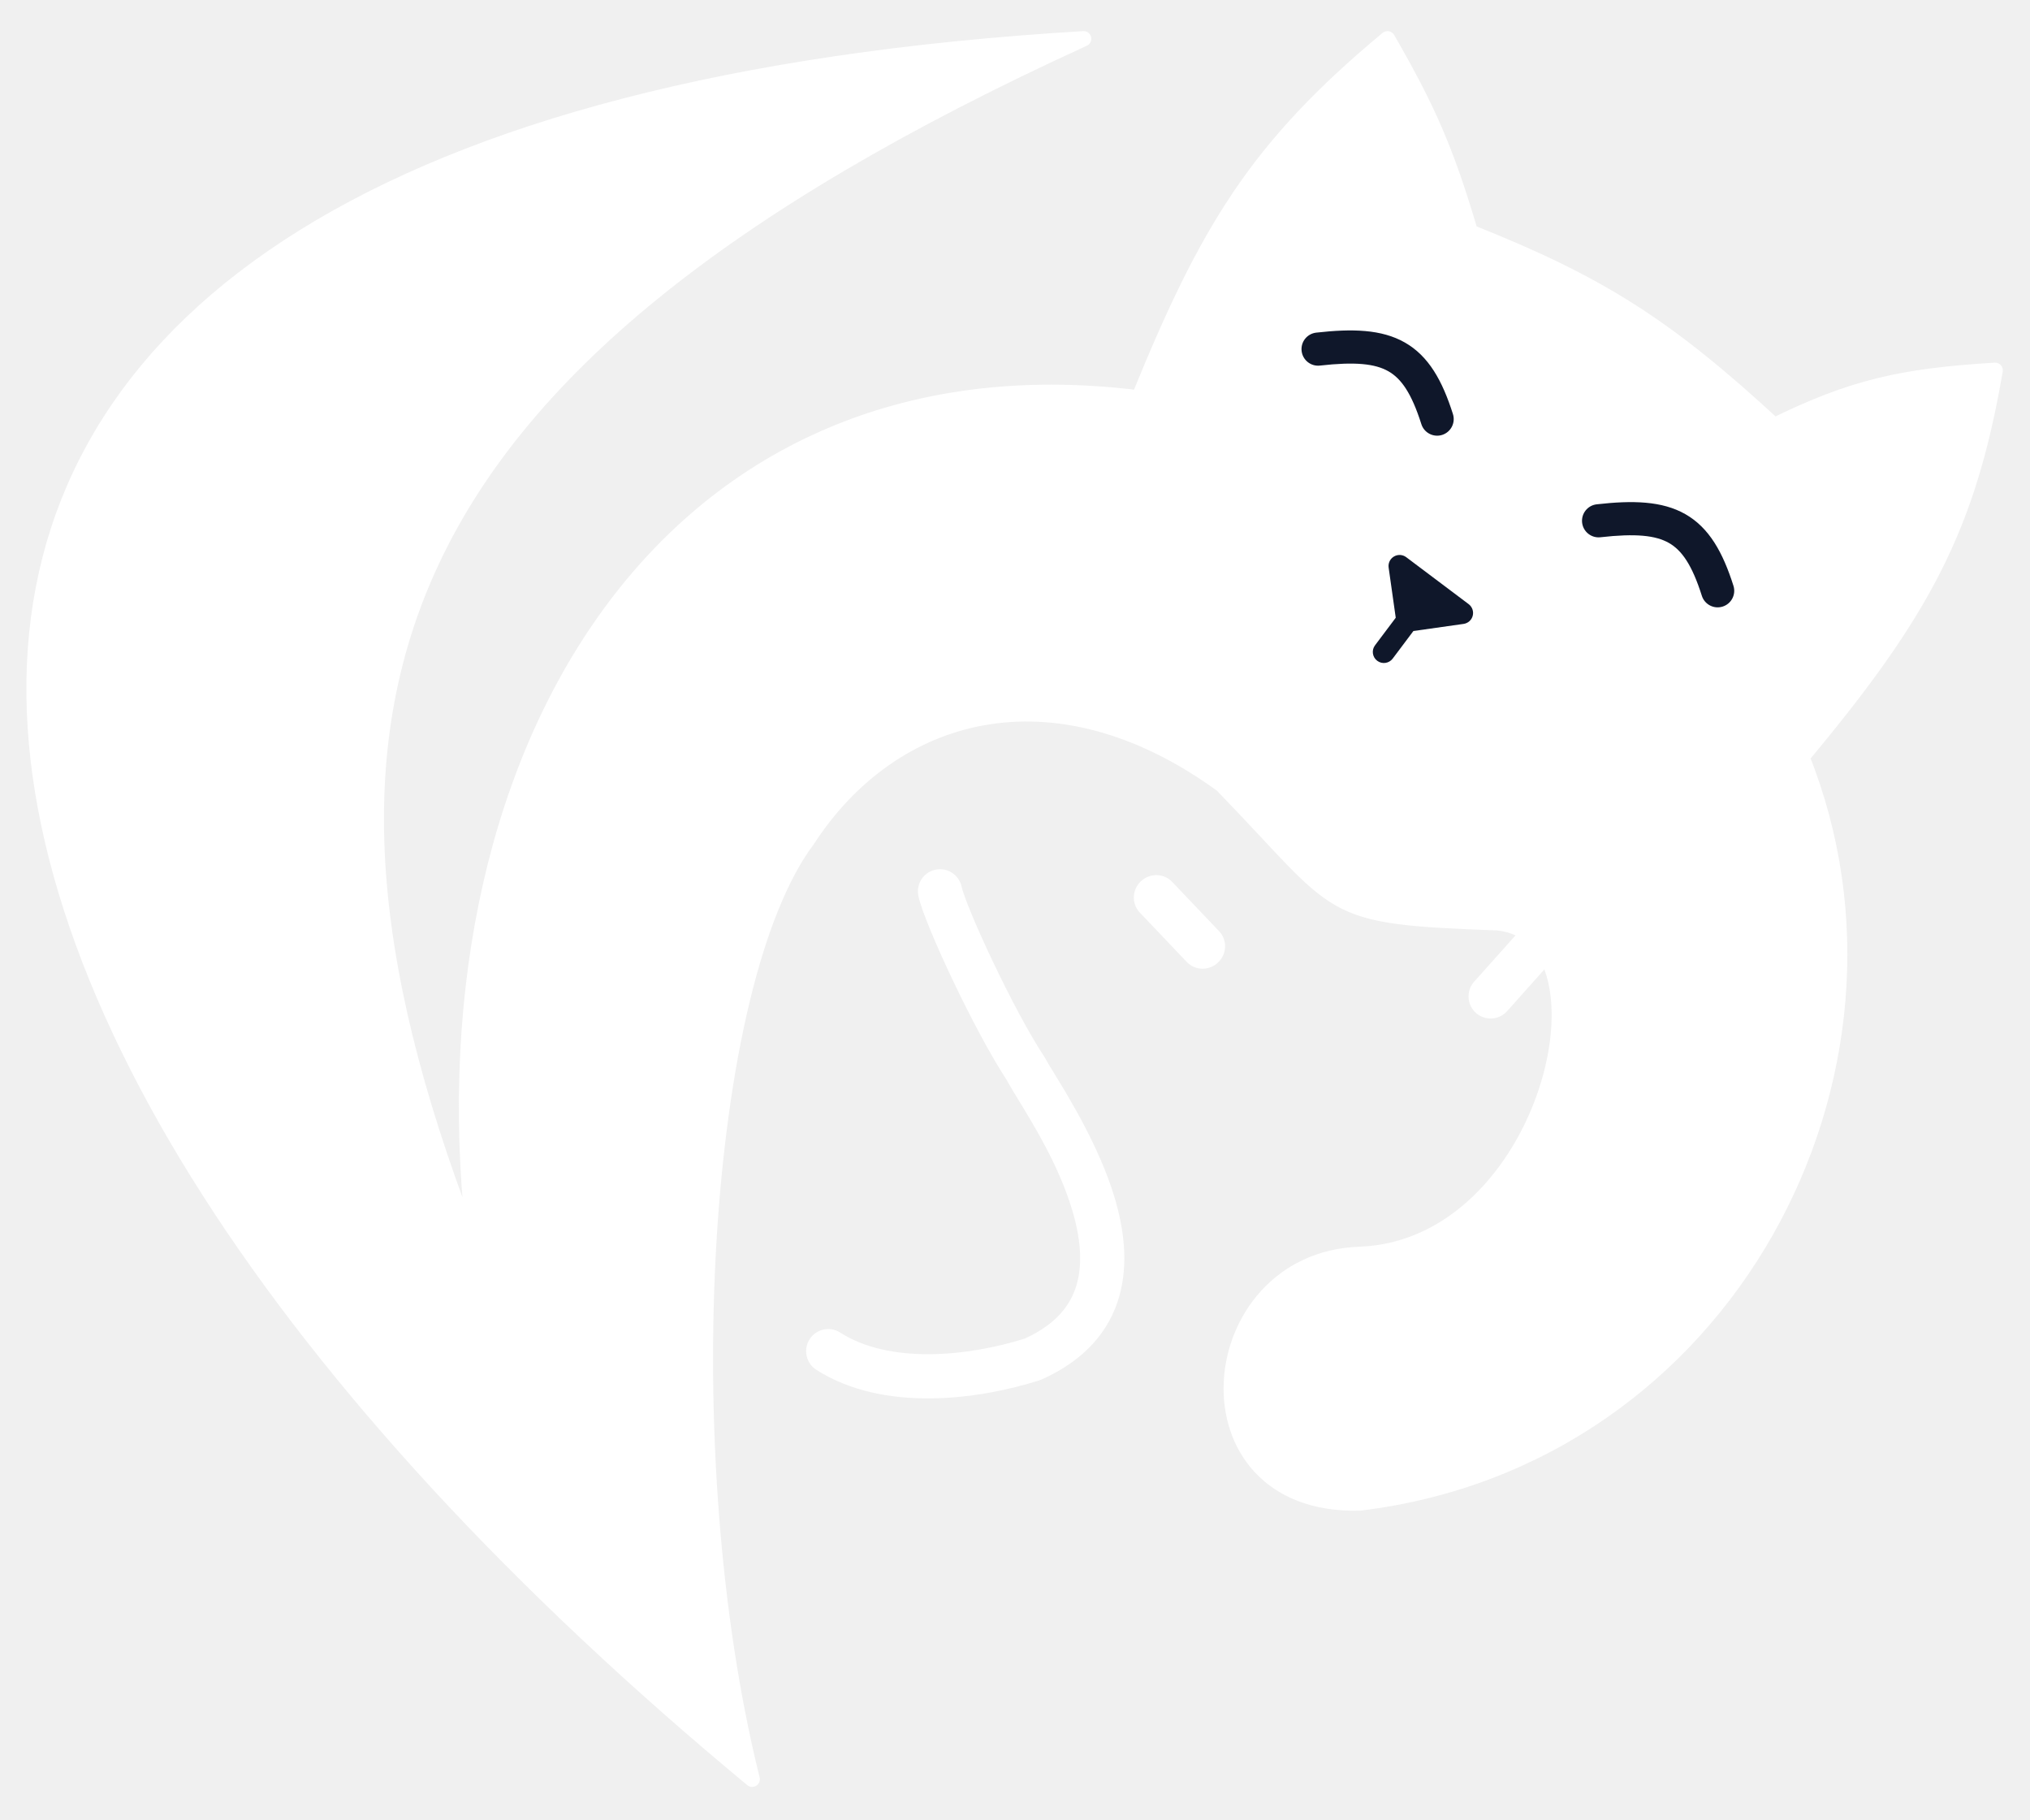
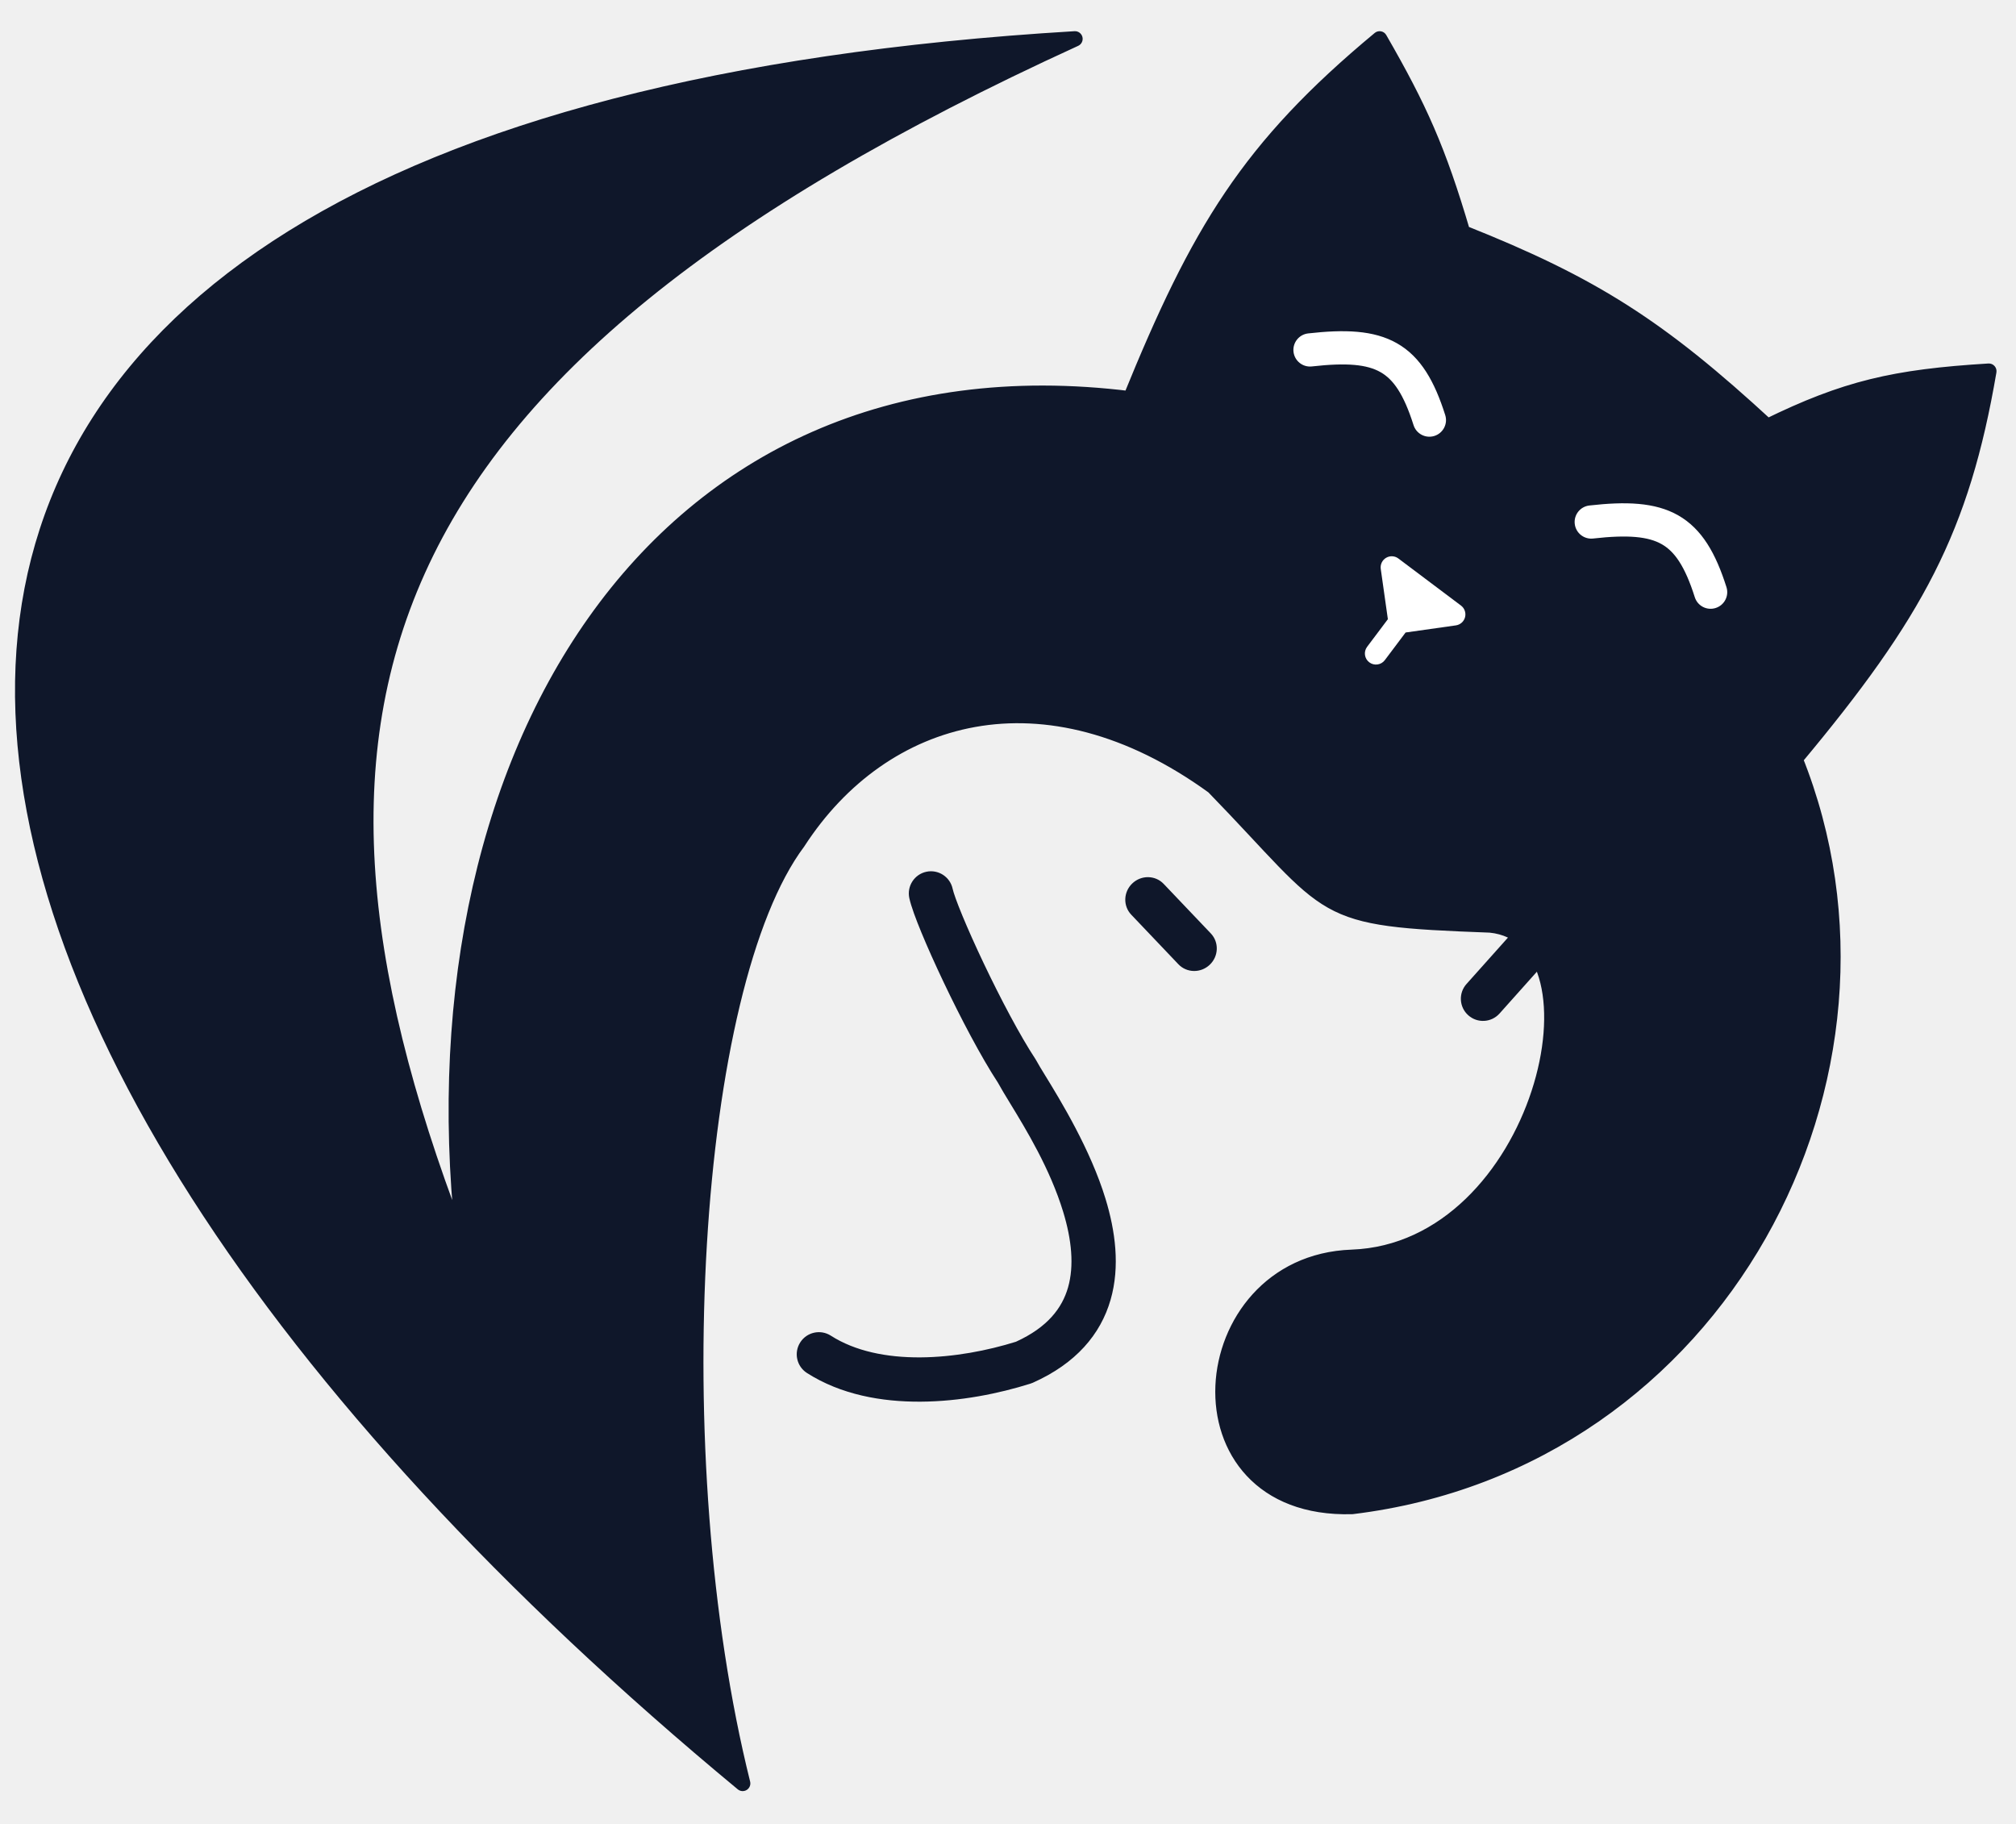
- <svg xmlns="http://www.w3.org/2000/svg" width="106" height="95" viewBox="0 0 106 95" fill="none">
-   <path fill-rule="evenodd" clip-rule="evenodd" d="M81.059 48.411C81.535 48.836 81.576 49.565 81.151 50.041L78.697 52.789C78.272 53.265 77.543 53.306 77.067 52.881C76.592 52.457 76.551 51.727 76.975 51.252L79.43 48.504C79.855 48.028 80.584 47.987 81.059 48.411Z" fill="white" />
-   <path fill-rule="evenodd" clip-rule="evenodd" d="M59.572 46.012C60.038 45.569 60.769 45.581 61.204 46.038L63.66 48.619C64.095 49.077 64.069 49.806 63.603 50.25C63.136 50.693 62.406 50.681 61.971 50.224L59.515 47.642C59.08 47.185 59.105 46.455 59.572 46.012Z" fill="white" />
-   <path fill-rule="evenodd" clip-rule="evenodd" d="M48.843 45.406C49.467 45.273 50.08 45.671 50.213 46.294C50.254 46.486 50.42 46.968 50.724 47.704C51.015 48.408 51.4 49.268 51.831 50.175C52.699 52.001 53.726 53.951 54.528 55.168C54.55 55.2 54.569 55.233 54.587 55.267C54.666 55.417 54.82 55.67 55.025 56.003C55.825 57.308 57.389 59.86 58.176 62.443C58.682 64.102 58.94 65.958 58.439 67.699C57.92 69.502 56.634 71.018 54.393 72.019C54.353 72.037 54.312 72.052 54.271 72.065C52.611 72.591 50.583 72.995 48.548 73.007C46.521 73.02 44.393 72.644 42.625 71.513C42.088 71.169 41.931 70.456 42.275 69.919C42.618 69.382 43.331 69.225 43.868 69.569C45.131 70.376 46.767 70.711 48.534 70.7C50.266 70.689 52.035 70.346 53.511 69.885C55.167 69.13 55.916 68.12 56.221 67.061C56.548 65.927 56.412 64.57 55.969 63.116C55.286 60.877 54.042 58.837 53.205 57.466C52.945 57.038 52.723 56.675 52.571 56.392C51.686 55.039 50.619 53 49.747 51.166C49.303 50.232 48.901 49.334 48.592 48.585C48.296 47.869 48.047 47.203 47.956 46.776C47.823 46.153 48.22 45.539 48.843 45.406Z" fill="white" />
-   <path d="M42.161 43.852C36.53 51.367 35.029 75.812 39.276 92.891C-9.786 52.244 -17.229 6.435 56.584 2.024C18.751 19.314 13.726 37.377 24.853 65.487C21.612 39.965 34.498 17.652 59.469 20.775C63.027 12.026 65.629 7.692 72.45 2.024C74.522 5.619 75.505 7.8 76.777 12.121C83.573 14.82 87.039 17.048 92.642 22.217C96.714 20.222 99.262 19.632 104.181 19.332C102.774 27.55 100.411 31.951 94.085 39.525C100.694 55.984 90.173 76.141 71.008 78.468C61.504 78.736 62.617 65.786 71.008 65.487C80.899 65.13 84.685 48.829 78.219 48.179C68.972 47.83 70.25 47.616 63.796 40.967C54.984 34.577 46.557 37.07 42.161 43.852Z" fill="white" />
-   <path d="M39.276 92.891L39.021 93.199C39.154 93.309 39.343 93.321 39.489 93.229C39.636 93.137 39.706 92.962 39.665 92.794L39.276 92.891ZM42.161 43.852L42.481 44.092C42.487 44.084 42.492 44.077 42.497 44.069L42.161 43.852ZM63.796 40.967L64.083 40.688C64.067 40.672 64.05 40.657 64.031 40.643L63.796 40.967ZM78.219 48.179L78.259 47.781C78.251 47.78 78.243 47.779 78.234 47.779L78.219 48.179ZM71.008 65.487L71.022 65.886L71.022 65.886L71.008 65.487ZM71.008 78.468L71.019 78.867C71.031 78.867 71.044 78.866 71.056 78.865L71.008 78.468ZM94.085 39.525L93.778 39.268C93.683 39.381 93.659 39.537 93.714 39.674L94.085 39.525ZM104.181 19.332L104.575 19.4C104.596 19.279 104.56 19.156 104.479 19.065C104.397 18.974 104.279 18.926 104.157 18.933L104.181 19.332ZM92.642 22.217L92.371 22.511C92.493 22.623 92.67 22.649 92.819 22.576L92.642 22.217ZM76.777 12.121L76.393 12.234C76.428 12.352 76.515 12.447 76.629 12.492L76.777 12.121ZM72.45 2.024L72.797 1.825C72.738 1.722 72.637 1.651 72.521 1.631C72.404 1.61 72.285 1.641 72.194 1.717L72.45 2.024ZM59.469 20.775L59.419 21.172C59.599 21.194 59.772 21.093 59.84 20.925L59.469 20.775ZM24.853 65.487L24.481 65.634C24.556 65.821 24.758 65.924 24.953 65.874C25.148 65.824 25.276 65.636 25.25 65.436L24.853 65.487ZM56.584 2.024L56.751 2.388C56.926 2.308 57.019 2.115 56.972 1.928C56.926 1.741 56.753 1.614 56.56 1.625L56.584 2.024ZM39.665 92.794C37.552 84.302 36.867 73.963 37.413 64.809C37.687 60.233 38.267 55.964 39.127 52.376C39.988 48.78 41.122 45.906 42.481 44.092L41.841 43.612C40.385 45.556 39.219 48.555 38.349 52.19C37.475 55.833 36.89 60.151 36.615 64.761C36.065 73.978 36.753 84.401 38.888 92.987L39.665 92.794ZM42.497 44.069C44.644 40.758 47.759 38.514 51.393 37.864C55.025 37.214 59.226 38.147 63.561 41.291L64.031 40.643C59.554 37.397 55.136 36.382 51.252 37.076C47.371 37.77 44.075 40.164 41.826 43.634L42.497 44.069ZM63.509 41.246C64.313 42.074 64.997 42.802 65.597 43.445C66.197 44.086 66.716 44.645 67.185 45.128C68.123 46.094 68.89 46.79 69.763 47.284C71.51 48.27 73.617 48.406 78.204 48.578L78.234 47.779C73.574 47.603 71.697 47.457 70.157 46.587C69.388 46.153 68.686 45.526 67.759 44.571C67.296 44.094 66.784 43.543 66.182 42.898C65.581 42.255 64.892 41.522 64.083 40.688L63.509 41.246ZM78.179 48.577C79.576 48.717 80.45 49.686 80.823 51.203C81.199 52.734 81.039 54.765 80.367 56.818C79.018 60.943 75.699 64.917 70.993 65.087L71.022 65.886C76.208 65.7 79.727 61.345 81.127 57.067C81.83 54.92 82.022 52.731 81.599 51.012C81.173 49.278 80.095 47.965 78.259 47.781L78.179 48.577ZM70.993 65.087C66.553 65.246 64.044 68.762 63.898 72.173C63.824 73.882 64.34 75.596 65.526 76.867C66.717 78.145 68.547 78.937 71.019 78.867L70.996 78.068C68.716 78.132 67.121 77.406 66.111 76.322C65.094 75.232 64.631 73.739 64.697 72.207C64.829 69.136 67.072 66.028 71.022 65.886L70.993 65.087ZM71.056 78.865C90.497 76.504 101.158 56.065 94.456 39.376L93.714 39.674C100.231 55.904 89.849 75.777 70.96 78.07L71.056 78.865ZM94.392 39.781C97.561 35.986 99.757 32.965 101.334 29.851C102.915 26.731 103.867 23.536 104.575 19.4L103.787 19.265C103.088 23.346 102.155 26.46 100.621 29.489C99.084 32.523 96.934 35.49 93.778 39.268L94.392 39.781ZM104.157 18.933C99.194 19.235 96.593 19.836 92.466 21.858L92.819 22.576C96.835 20.608 99.33 20.029 104.205 19.732L104.157 18.933ZM92.914 21.923C87.276 16.723 83.77 14.467 76.925 11.749L76.629 12.492C83.377 15.172 86.801 17.373 92.371 22.511L92.914 21.923ZM77.161 12.008C75.88 7.655 74.884 5.445 72.797 1.825L72.103 2.224C74.161 5.793 75.131 7.946 76.393 12.234L77.161 12.008ZM72.194 1.717C68.763 4.568 66.379 7.095 64.404 10.02C62.433 12.941 60.88 16.242 59.099 20.624L59.84 20.925C61.615 16.558 63.143 13.318 65.067 10.468C66.989 7.621 69.316 5.148 72.706 2.332L72.194 1.717ZM59.519 20.378C46.887 18.798 37.278 23.659 31.255 32.158C25.246 40.637 22.827 52.704 24.456 65.537L25.25 65.436C23.639 52.748 26.042 40.897 31.908 32.62C37.76 24.363 47.08 19.628 59.419 21.172L59.519 20.378ZM25.225 65.339C19.675 51.32 18.196 39.905 22.723 29.863C27.257 19.807 37.86 11.021 56.751 2.388L56.418 1.661C37.476 10.317 26.649 19.208 21.994 29.534C17.333 39.873 18.904 51.544 24.481 65.634L25.225 65.339ZM56.56 1.625C38.074 2.73 24.624 6.428 15.629 12.028C6.618 17.637 2.08 25.156 1.453 33.84C0.828 42.501 4.097 52.262 10.566 62.381C17.038 72.504 26.733 83.019 39.021 93.199L39.532 92.583C27.288 82.44 17.655 71.985 11.24 61.95C4.821 51.91 1.643 42.322 2.251 33.898C2.857 25.498 7.232 18.197 16.052 12.707C24.888 7.206 38.188 3.524 56.608 2.424L56.56 1.625Z" fill="white" />
-   <path fill-rule="evenodd" clip-rule="evenodd" d="M72.498 19.384C71.8 18.986 70.76 18.878 68.923 19.086C68.448 19.14 68.02 18.798 67.966 18.323C67.912 17.848 68.254 17.42 68.729 17.366C70.606 17.154 72.139 17.188 73.354 17.88C74.601 18.589 75.314 19.872 75.868 21.619C76.012 22.075 75.76 22.561 75.305 22.706C74.849 22.85 74.362 22.598 74.218 22.142C73.703 20.518 73.164 19.763 72.498 19.384Z" fill="#0F172A" />
-   <path fill-rule="evenodd" clip-rule="evenodd" d="M87.145 28.346C86.447 27.949 85.407 27.841 83.571 28.049C83.096 28.103 82.667 27.761 82.613 27.286C82.56 26.811 82.901 26.383 83.376 26.329C85.253 26.117 86.787 26.151 88.002 26.842C89.248 27.552 89.961 28.835 90.515 30.582C90.66 31.038 90.408 31.524 89.952 31.668C89.496 31.813 89.01 31.561 88.865 31.105C88.35 29.481 87.812 28.726 87.145 28.346Z" fill="#0F172A" />
-   <path d="M76.341 32.003L73.08 29.552L73.485 32.408L76.341 32.003Z" fill="#0F172A" />
-   <path fill-rule="evenodd" clip-rule="evenodd" d="M72.788 29.054C72.989 28.935 73.241 28.949 73.428 29.089L76.689 31.541C76.875 31.681 76.959 31.92 76.901 32.146C76.843 32.372 76.654 32.54 76.423 32.573L73.803 32.944L72.722 34.384C72.53 34.639 72.168 34.69 71.914 34.498C71.659 34.307 71.608 33.945 71.799 33.691L72.881 32.251L72.51 29.631C72.477 29.401 72.587 29.172 72.788 29.054ZM73.976 31.755L74.882 31.626L73.848 30.849L73.976 31.755Z" fill="#0F172A" />
+ <svg xmlns="http://www.w3.org/2000/svg" width="105" height="95" viewBox="0 0 105 95" fill="none">
+   <path fill-rule="evenodd" clip-rule="evenodd" d="M80.464 48.411C80.939 48.836 80.98 49.565 80.556 50.041L78.101 52.789C77.676 53.265 76.947 53.306 76.472 52.881C75.996 52.457 75.955 51.727 76.38 51.252L78.835 48.504C79.259 48.028 79.989 47.987 80.464 48.411Z" fill="#0F172A" />
+   <path fill-rule="evenodd" clip-rule="evenodd" d="M58.976 46.012C59.442 45.569 60.173 45.581 60.608 46.038L63.064 48.619C63.499 49.077 63.474 49.806 63.007 50.25C62.541 50.693 61.81 50.681 61.375 50.224L58.919 47.642C58.484 47.185 58.509 46.455 58.976 46.012Z" fill="#0F172A" />
+   <path fill-rule="evenodd" clip-rule="evenodd" d="M48.248 45.406C48.871 45.273 49.484 45.671 49.617 46.294C49.658 46.486 49.824 46.968 50.129 47.704C50.42 48.408 50.804 49.268 51.235 50.175C52.104 52.001 53.13 53.951 53.933 55.168C53.954 55.2 53.973 55.233 53.991 55.267C54.07 55.417 54.224 55.67 54.429 56.003C55.229 57.308 56.793 59.86 57.58 62.443C58.086 64.102 58.345 65.958 57.843 67.699C57.324 69.502 56.038 71.018 53.797 72.019C53.758 72.037 53.717 72.052 53.675 72.065C52.015 72.591 49.988 72.995 47.952 73.007C45.925 73.02 43.798 72.644 42.029 71.513C41.492 71.169 41.335 70.456 41.679 69.919C42.022 69.382 42.736 69.225 43.273 69.569C44.535 70.376 46.172 70.711 47.938 70.7C49.671 70.689 51.44 70.346 52.915 69.885C54.572 69.13 55.321 68.12 55.626 67.061C55.952 65.927 55.816 64.57 55.373 63.116C54.69 60.877 53.446 58.837 52.61 57.466C52.349 57.038 52.128 56.675 51.975 56.392C51.09 55.039 50.023 53 49.151 51.166C48.707 50.232 48.305 49.334 47.996 48.585C47.7 47.869 47.452 47.203 47.36 46.776C47.227 46.153 47.625 45.539 48.248 45.406Z" fill="#0F172A" />
+   <path d="M41.566 43.852C35.934 51.367 34.433 75.812 38.681 92.891C-10.382 52.244 -17.825 6.435 55.989 2.024C18.155 19.314 13.13 37.377 24.258 65.487C21.017 39.965 33.902 17.652 58.873 20.775C62.431 12.026 65.033 7.692 71.854 2.024C73.927 5.619 74.91 7.8 76.181 12.121C82.978 14.82 86.443 17.048 92.047 22.217C96.118 20.222 98.666 19.632 103.585 19.332C102.179 27.55 99.815 31.951 93.489 39.525C100.099 55.984 89.578 76.141 70.412 78.468C60.908 78.736 62.021 65.786 70.412 65.487C80.303 65.13 84.089 48.829 77.624 48.179C68.376 47.83 69.655 47.616 63.2 40.967C54.389 34.577 45.962 37.07 41.566 43.852Z" fill="#0F172A" />
+   <path d="M38.681 92.891L38.426 93.199C38.559 93.309 38.748 93.321 38.894 93.229C39.04 93.137 39.111 92.962 39.069 92.794L38.681 92.891ZM41.566 43.852L41.886 44.092C41.891 44.084 41.896 44.077 41.901 44.069L41.566 43.852ZM63.2 40.967L63.487 40.688C63.471 40.672 63.454 40.657 63.435 40.643L63.2 40.967ZM77.624 48.179L77.663 47.781C77.655 47.78 77.647 47.779 77.639 47.779L77.624 48.179ZM70.412 65.487L70.426 65.886L70.426 65.886L70.412 65.487ZM70.412 78.468L70.423 78.867C70.436 78.867 70.448 78.866 70.46 78.865L70.412 78.468ZM93.489 39.525L93.182 39.268C93.088 39.381 93.063 39.537 93.118 39.674L93.489 39.525ZM103.585 19.332L103.98 19.4C104 19.279 103.965 19.156 103.883 19.065C103.802 18.974 103.683 18.926 103.561 18.933L103.585 19.332ZM92.047 22.217L91.776 22.511C91.897 22.623 92.075 22.649 92.223 22.576L92.047 22.217ZM76.181 12.121L75.798 12.234C75.832 12.352 75.919 12.447 76.034 12.492L76.181 12.121ZM71.854 2.024L72.201 1.825C72.142 1.722 72.041 1.651 71.925 1.631C71.809 1.61 71.689 1.641 71.599 1.717L71.854 2.024ZM58.873 20.775L58.824 21.172C59.003 21.194 59.176 21.093 59.244 20.925L58.873 20.775ZM24.258 65.487L23.886 65.634C23.96 65.821 24.162 65.924 24.357 65.874C24.552 65.824 24.68 65.636 24.654 65.436L24.258 65.487ZM55.989 2.024L56.155 2.388C56.33 2.308 56.423 2.115 56.377 1.928C56.33 1.741 56.157 1.614 55.965 1.625L55.989 2.024ZM39.069 92.794C36.957 84.302 36.271 73.963 36.818 64.809C37.091 60.233 37.671 55.964 38.531 52.376C39.392 48.78 40.526 45.906 41.886 44.092L41.245 43.612C39.789 45.556 38.624 48.555 37.753 52.19C36.88 55.833 36.294 60.151 36.019 64.761C35.469 73.978 36.157 84.401 38.293 92.987L39.069 92.794ZM41.901 44.069C44.048 40.758 47.164 38.514 50.798 37.864C54.429 37.214 58.631 38.147 62.965 41.291L63.435 40.643C58.959 37.397 54.541 36.382 50.657 37.076C46.775 37.77 43.48 40.164 41.23 43.634L41.901 44.069ZM62.913 41.246C63.718 42.074 64.401 42.802 65.002 43.445C65.601 44.086 66.12 44.645 66.589 45.128C67.527 46.094 68.294 46.79 69.168 47.284C70.914 48.27 73.021 48.406 77.609 48.578L77.639 47.779C72.978 47.603 71.101 47.457 69.561 46.587C68.792 46.153 68.09 45.526 67.163 44.571C66.701 44.094 66.189 43.543 65.586 42.898C64.985 42.255 64.297 41.522 63.487 40.688L62.913 41.246ZM77.584 48.577C78.981 48.717 79.854 49.686 80.227 51.203C80.603 52.734 80.443 54.765 79.771 56.818C78.422 60.943 75.103 64.917 70.397 65.087L70.426 65.886C75.612 65.7 79.132 61.345 80.532 57.067C81.234 54.92 81.427 52.731 81.004 51.012C80.577 49.278 79.499 47.965 77.663 47.781L77.584 48.577ZM70.398 65.087C65.957 65.246 63.448 68.762 63.302 72.173C63.228 73.882 63.744 75.596 64.93 76.867C66.121 78.145 67.952 78.937 70.423 78.867L70.401 78.068C68.12 78.132 66.525 77.406 65.515 76.322C64.499 75.232 64.035 73.739 64.101 72.207C64.233 69.136 66.476 66.028 70.426 65.886L70.398 65.087ZM70.46 78.865C89.901 76.504 100.562 56.065 93.86 39.376L93.118 39.674C99.635 55.904 89.254 75.777 70.364 78.07L70.46 78.865ZM93.796 39.781C96.966 35.986 99.161 32.965 100.739 29.851C102.319 26.731 103.272 23.536 103.98 19.4L103.191 19.265C102.492 23.346 101.56 26.46 100.025 29.489C98.488 32.523 96.338 35.49 93.182 39.268L93.796 39.781ZM103.561 18.933C98.599 19.235 95.997 19.836 91.871 21.858L92.223 22.576C96.239 20.608 98.734 20.029 103.61 19.732L103.561 18.933ZM92.318 21.923C86.68 16.723 83.174 14.467 76.329 11.749L76.034 12.492C82.781 15.172 86.205 17.373 91.776 22.511L92.318 21.923ZM76.565 12.008C75.284 7.655 74.288 5.445 72.201 1.825L71.508 2.224C73.565 5.793 74.535 7.946 75.798 12.234L76.565 12.008ZM71.599 1.717C68.167 4.568 65.783 7.095 63.809 10.02C61.837 12.941 60.285 16.242 58.503 20.624L59.244 20.925C61.02 16.558 62.547 13.318 64.472 10.468C66.393 7.621 68.72 5.148 72.11 2.332L71.599 1.717ZM58.923 20.378C46.292 18.798 36.683 23.659 30.66 32.158C24.65 40.637 22.231 52.704 23.861 65.537L24.654 65.436C23.043 52.748 25.447 40.897 31.312 32.62C37.164 24.363 46.484 19.628 58.824 21.172L58.923 20.378ZM24.63 65.339C19.08 51.32 17.6 39.905 22.128 29.863C26.661 19.807 37.264 11.021 56.155 2.388L55.822 1.661C36.88 10.317 26.054 19.208 21.398 29.534C16.737 39.873 18.308 51.544 23.886 65.634L24.63 65.339ZM55.965 1.625C37.478 2.73 24.028 6.428 15.034 12.028C6.022 17.637 1.484 25.156 0.857 33.84C0.232 42.501 3.501 52.262 9.97 62.381C16.442 72.504 26.138 83.019 38.426 93.199L38.936 92.583C26.693 82.44 17.06 71.985 10.644 61.95C4.225 51.91 1.047 42.322 1.655 33.898C2.261 25.498 6.636 18.197 15.456 12.707C24.293 7.206 37.593 3.524 56.013 2.424L55.965 1.625Z" fill="#0F172A" />
+   <path fill-rule="evenodd" clip-rule="evenodd" d="M71.902 19.384C71.204 18.986 70.164 18.878 68.327 19.086C67.853 19.14 67.424 18.798 67.37 18.323C67.317 17.848 67.658 17.42 68.133 17.366C70.01 17.154 71.544 17.188 72.759 17.88C74.005 18.589 74.718 19.872 75.272 21.619C75.417 22.075 75.164 22.561 74.709 22.706C74.253 22.85 73.767 22.598 73.622 22.142C73.107 20.518 72.569 19.763 71.902 19.384Z" fill="white" />
+   <path fill-rule="evenodd" clip-rule="evenodd" d="M86.55 28.346C85.852 27.949 84.811 27.841 82.975 28.049C82.5 28.103 82.072 27.761 82.018 27.286C81.964 26.811 82.305 26.383 82.78 26.329C84.657 26.117 86.191 26.151 87.406 26.842C88.652 27.552 89.366 28.835 89.92 30.582C90.064 31.038 89.812 31.524 89.356 31.668C88.901 31.813 88.414 31.561 88.27 31.105C87.755 29.481 87.216 28.726 86.55 28.346Z" fill="white" />
+   <path d="M75.746 32.003L72.485 29.552L72.889 32.408L75.746 32.003Z" fill="white" />
+   <path fill-rule="evenodd" clip-rule="evenodd" d="M72.192 29.054C72.393 28.935 72.646 28.949 72.832 29.089L76.093 31.541C76.28 31.681 76.363 31.92 76.305 32.146C76.247 32.372 76.058 32.54 75.827 32.573L73.208 32.944L72.126 34.384C71.934 34.639 71.573 34.69 71.318 34.498C71.063 34.307 71.012 33.945 71.203 33.691L72.285 32.251L71.914 29.631C71.882 29.401 71.991 29.172 72.192 29.054ZM73.38 31.755L74.286 31.626L73.252 30.849L73.38 31.755Z" fill="white" />
</svg>
